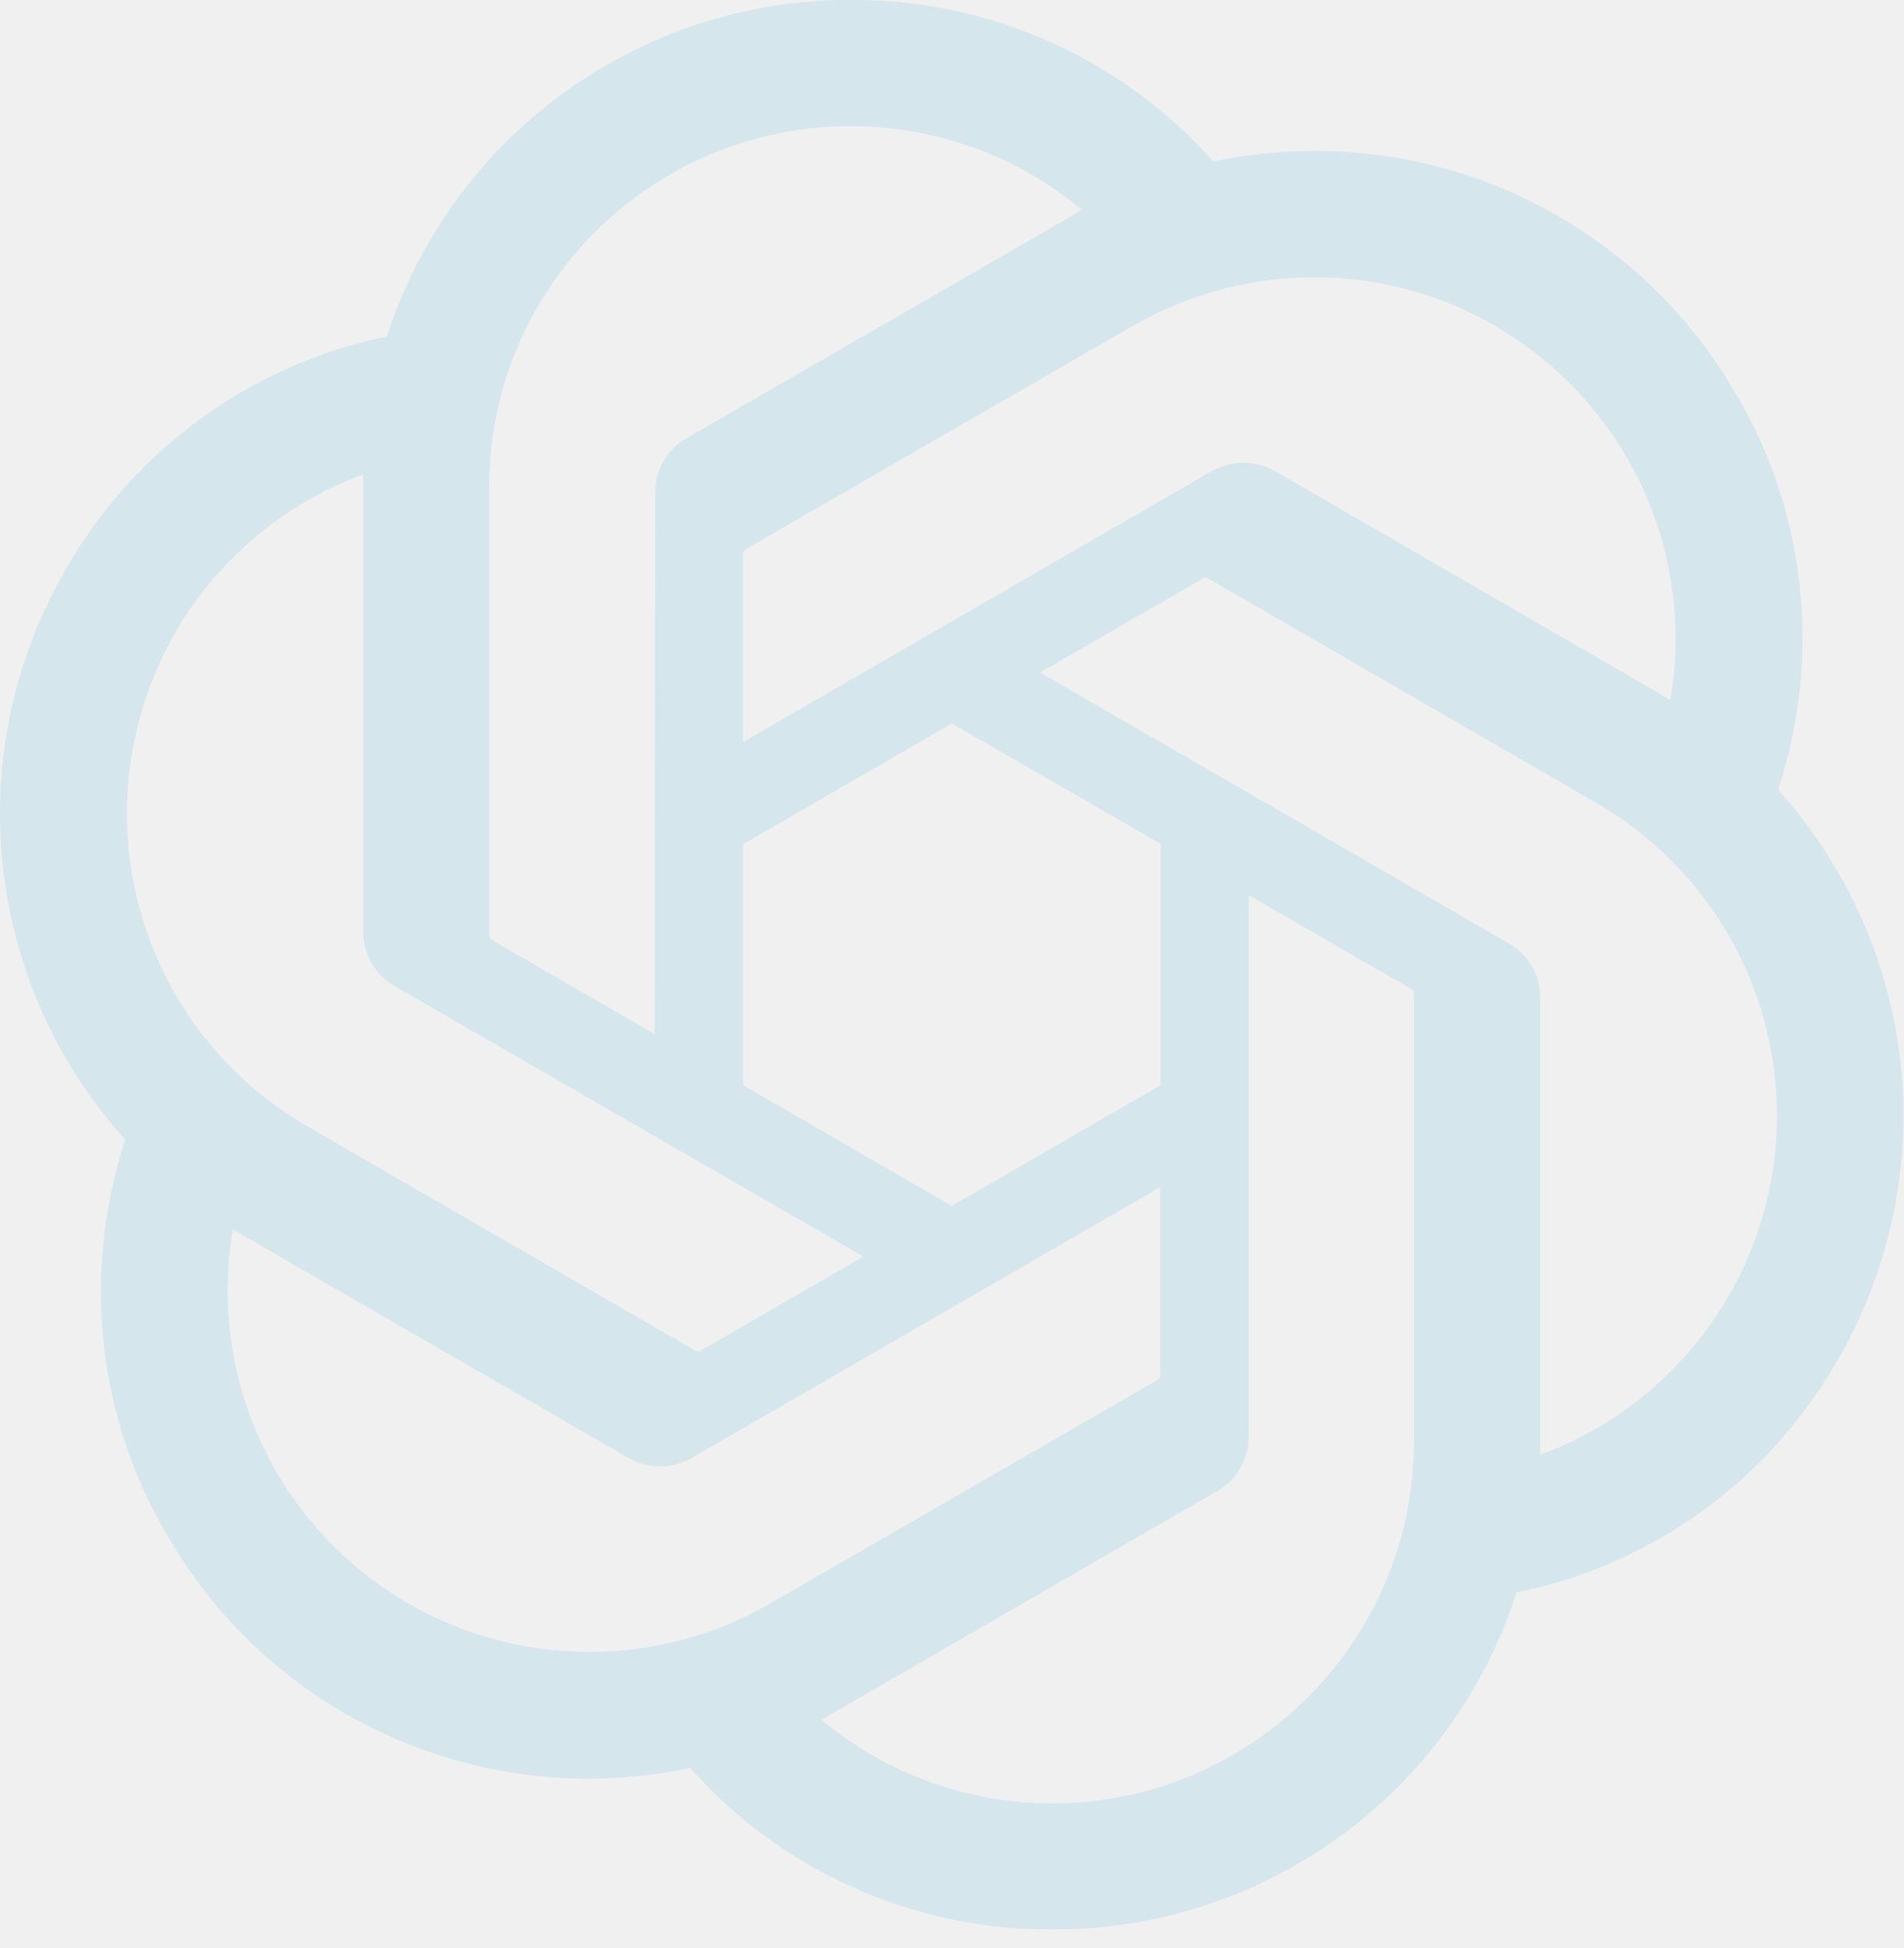
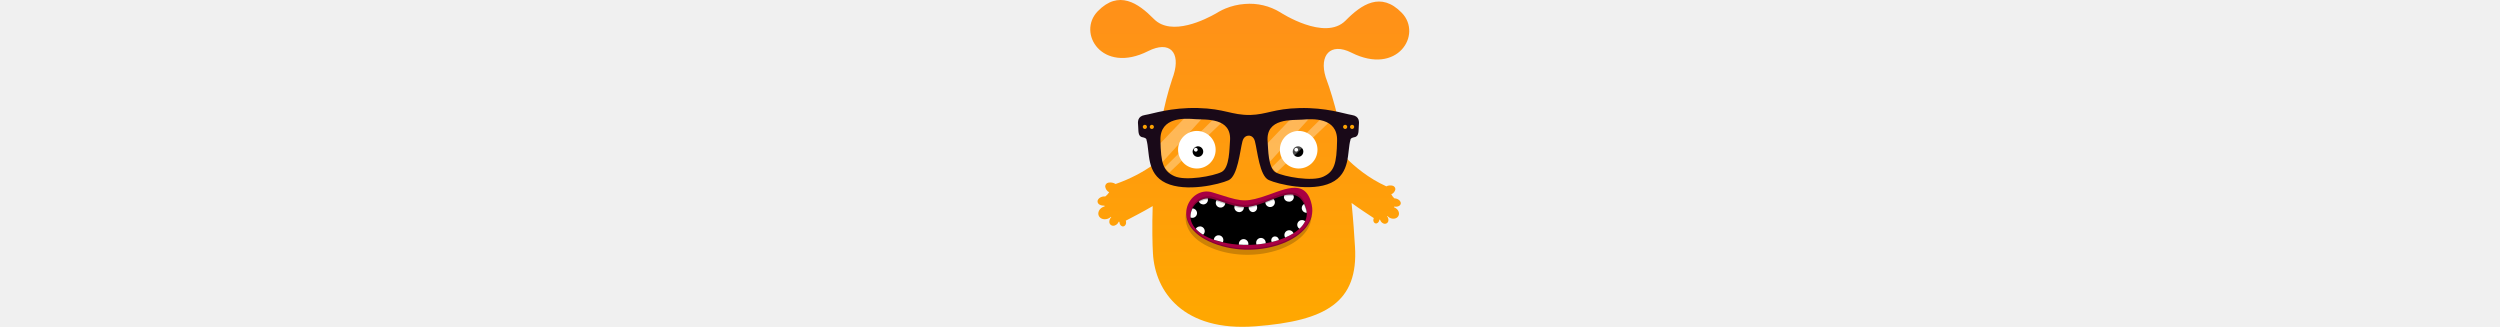
- <svg xmlns="http://www.w3.org/2000/svg" xmlns:xlink="http://www.w3.org/1999/xlink" width="43" height="44" fill="none" viewBox="0 0 43 44">
-   <defs>
-     <rect id="path_0" width="43" height="43.58" x="0" y="0" />
+ <svg xmlns="http://www.w3.org/2000/svg" height="40" node-id="1" sillyvg="true" template-height="313" template-width="30" version="1.1" viewBox="0 0 306 313" width="306">
+   <defs node-id="24">
+     <linearGradient gradientUnits="userSpaceOnUse" id="linear-gradient" node-id="5" spreadMethod="pad" x1="152.77" x2="152.77" y1="313.11" y2="0">
+       <stop offset="0" stop-color="#ffa800" />
+       <stop offset="1" stop-color="#ff9019" />
+     </linearGradient>
  </defs>
-   <g opacity="1" transform="translate(0 0.000001981943) rotate(0 21.5 21.79007)">
-     <mask id="bg-mask-0" fill="#fff">
-       <use xlink:href="#path_0" />
-     </mask>
-     <g mask="url(#bg-mask-0)">
-       <path id="分组 1" fill-rule="evenodd" style="fill:#8bcae0" d="M40.17 17.84L40.17 17.84C40.53 16.73 40.72 15.57 40.72 14.41C40.72 12.48 40.21 10.58 39.23 8.92C37.27 5.51 33.64 3.41 29.71 3.41C28.94 3.41 28.16 3.49 27.41 3.65C25.35 1.33 22.39 0 19.29 0L19.22 0L19.19 0C14.43 0 10.21 3.07 8.74 7.6C5.68 8.23 3.03 10.15 1.48 12.87C0.51 14.54 0 16.45 0 18.38C0 21.1 1.01 23.73 2.83 25.74C2.47 26.85 2.28 28.01 2.28 29.17C2.28 31.1 2.79 33 3.77 34.66C6.14 38.8 10.92 40.93 15.59 39.93C17.65 42.25 20.61 43.58 23.71 43.58L23.78 43.58L23.81 43.58C28.57 43.58 32.8 40.51 34.26 35.97C37.33 35.35 39.97 33.43 41.52 30.71C42.49 29.03 43 27.13 43 25.2C43 22.48 41.99 19.86 40.17 17.84Z M18.817 38.695C18.727 38.745 18.647 38.795 18.557 38.845C20.017 40.065 21.867 40.735 23.777 40.735L23.787 40.735C28.287 40.725 31.937 37.065 31.947 32.565L31.947 22.435C31.937 22.385 31.907 22.355 31.877 22.335L28.207 20.215L28.207 32.455C28.207 32.965 27.937 33.435 27.487 33.685L18.817 38.695Z M17.393 36.223L26.163 31.163C26.203 31.133 26.223 31.093 26.223 31.053L26.213 31.053L26.213 26.813L15.623 32.933C15.183 33.183 14.643 33.183 14.203 32.933L5.523 27.923C5.443 27.873 5.323 27.803 5.263 27.763C5.183 28.223 5.143 28.693 5.143 29.163C5.143 30.593 5.523 31.993 6.233 33.233L6.233 33.233C7.703 35.763 10.393 37.313 13.313 37.313C14.743 37.313 16.153 36.943 17.393 36.223Z M8.206 11.013C8.206 10.923 8.206 10.783 8.206 10.713C6.416 11.373 4.906 12.643 3.956 14.293L3.956 14.293C3.246 15.533 2.866 16.943 2.866 18.373C2.866 21.293 4.416 23.983 6.946 25.443L15.716 30.513C15.756 30.533 15.806 30.533 15.836 30.503L19.506 28.383L8.916 22.273C8.476 22.023 8.206 21.553 8.206 21.043L8.206 21.033L8.206 11.013Z M36.055 18.13L27.285 13.06C27.245 13.04 27.195 13.05 27.165 13.07L23.495 15.19L34.085 21.31C34.525 21.56 34.795 22.02 34.795 22.53C34.795 22.53 34.795 22.54 34.795 22.54L34.795 32.86C38.005 31.68 40.145 28.62 40.145 25.2C40.145 22.28 38.585 19.59 36.055 18.13Z M16.834 12.412C16.805 12.442 16.785 12.482 16.785 12.522L16.785 12.522L16.785 16.762L27.375 10.642C27.595 10.522 27.845 10.452 28.095 10.452C28.345 10.452 28.584 10.522 28.805 10.642L37.484 15.662C37.565 15.712 37.654 15.762 37.734 15.812L37.734 15.812C37.815 15.352 37.855 14.892 37.855 14.432C37.855 9.922 34.194 6.262 29.684 6.262C28.255 6.262 26.855 6.642 25.605 7.352L16.834 12.412Z M19.221 2.849C14.711 2.849 11.051 6.499 11.051 11.009L11.051 21.139C11.061 21.189 11.081 21.219 11.121 21.239L14.791 23.359L14.801 11.129L14.801 11.119C14.801 10.619 15.071 10.149 15.511 9.899L24.191 4.889C24.261 4.839 24.381 4.779 24.441 4.739C22.981 3.519 21.131 2.849 19.221 2.849Z M16.783 24.51L21.503 27.24L26.223 24.51L26.223 19.06L21.503 16.34L16.783 19.07L16.783 24.51Z" opacity=".27" transform="translate(0 0) rotate(0 21.5 21.79007)" />
+   <g node-id="65">
+     <path d="M 250.21 50.46 C 294.21 72.64 318.47 33.00 298.39 12.29 C 278.31 -8.42 259.70 4.29 244.59 19.66 C 224.70 39.85 182.00 11.81 182.00 11.81 L 182.00 11.81 C 171.78 5.57 159.84 2.76 147.91 3.81 C 141.57 4.27 135.34 5.74 129.46 8.17 C 128.46 8.60 127.40 9.06 126.39 9.55 C 125.38 10.04 124.31 10.60 123.29 11.17 L 123.29 11.17 L 123.13 11.27 C 122.28 11.75 121.45 12.27 120.63 12.77 C 111.00 18.27 77.84 35.34 60.94 18.18 C 45.84 2.85 27.22 -9.90 7.14 10.81 C -12.94 31.52 11.29 71.17 55.33 49.00 C 76.00 38.55 86.73 49.91 79.80 71.90 C 79.41 72.99 79.04 74.08 78.67 75.18 L 78.50 75.63 C 78.50 75.78 78.41 75.92 78.38 76.04 C 70.00 101.15 65.19 129.67 62.50 156.29 C 50.81 164.80 37.92 171.52 24.25 176.23 C 22.23 174.95 19.80 174.48 17.45 174.92 C 15.74 175.22 14.45 176.63 14.29 178.36 C 14.48 180.82 15.92 183.01 18.11 184.15 C 17.12 185.68 15.87 187.03 14.43 188.15 C 13.87 188.10 13.30 188.10 12.74 188.15 C 9.28 188.57 6.74 190.86 7.00 193.27 C 7.26 195.68 10.16 197.19 13.50 196.89 L 13.83 197.69 C 10.51 198.48 7.83 201.23 7.71 204.35 C 7.59 208.02 11.05 210.61 15.31 209.88 C 16.97 209.60 18.52 208.84 19.75 207.69 L 20.11 208.09 C 19.01 209.14 18.35 210.57 18.27 212.09 C 18.13 213.41 18.70 214.71 19.77 215.50 C 20.84 216.30 22.24 216.48 23.47 215.97 C 25.20 215.38 26.58 214.06 27.24 212.35 C 27.49 212.40 27.75 212.43 28.01 212.46 C 27.98 212.74 27.98 213.01 28.01 213.29 C 28.27 215.47 29.89 217.07 31.63 216.86 C 33.37 216.65 34.58 214.71 34.32 212.52 C 34.27 212.11 34.17 211.71 34.02 211.32 C 34.33 211.18 34.65 211.02 35.02 210.85 C 41.02 207.64 49.90 203.24 59.79 197.39 C 59.13 217.39 59.52 233.65 60.04 242.74 C 62.14 279.52 89.21 317.74 157.90 312.57 C 226.59 307.40 256.80 289.00 253.56 236.29 C 252.95 226.35 252.01 211.64 250.28 194.37 C 258.42 200.37 265.78 205.00 270.78 208.37 C 271.06 208.55 271.33 208.72 271.59 208.87 C 271.43 209.19 271.30 209.52 271.22 209.87 C 270.78 211.78 271.67 213.62 273.22 213.97 C 274.77 214.32 276.35 213.04 276.78 211.12 C 276.84 210.88 276.87 210.63 276.89 210.38 C 277.12 210.38 277.35 210.38 277.58 210.38 C 278.01 211.95 279.10 213.25 280.58 213.94 C 281.63 214.50 282.91 214.47 283.93 213.86 C 284.95 213.24 285.58 212.13 285.58 210.94 C 285.65 209.57 285.20 208.23 284.31 207.19 L 284.67 206.87 C 285.66 208.01 286.96 208.83 288.42 209.22 C 292.14 210.22 295.42 208.22 295.69 204.99 C 295.89 202.21 293.74 199.52 290.86 198.52 C 290.99 198.29 291.11 198.06 291.23 197.83 C 294.17 198.41 296.88 197.26 297.35 195.21 C 297.82 193.16 295.75 190.83 292.71 190.14 C 292.22 190.03 291.71 189.97 291.21 189.95 C 290.03 188.83 289.05 187.52 288.31 186.07 C 290.36 185.25 291.84 183.44 292.24 181.27 C 292.26 179.72 291.24 178.35 289.75 177.92 C 287.70 177.31 285.49 177.51 283.58 178.47 C 266.58 170.76 253.37 159.69 244.68 150.92 C 240.52 125.13 234.45 97.92 225.48 73.92 C 219.05 52.92 230.00 40.27 250.21 50.46 Z" fill="url(#linear-gradient)" fill-rule="evenodd" group-id="1" node-id="35" stroke="none" target-height="327.64" target-width="331.41" target-x="-12.94" target-y="-9.9" />
+     <path d="M 163.73 188.93 C 146.34 194.16 143.04 192.41 116.87 184.22 C 94.87 177.32 73.48 215.22 117.70 232.91 C 161.92 250.60 219.13 228.40 212.12 196.14 C 206.15 168.62 183.44 183.00 163.73 188.93 Z" fill="#a80043" fill-rule="evenodd" group-id="1" node-id="37" stroke="none" target-height="81.98" target-width="145.65" target-x="73.48" target-y="168.62" />
+     <path d="M 162.00 195.61 C 146.35 200.61 142.21 198.70 118.44 190.87 C 98.65 184.36 78.98 217.07 120.00 230.18 C 161.02 243.29 213.74 225.33 206.75 200.55 C 199.76 175.77 179.75 190.00 162.00 195.61 Z" fill="#000000" fill-rule="evenodd" group-id="1" node-id="39" stroke="none" target-height="67.52" target-width="134.76" target-x="78.98" target-y="175.77" />
+     <path d="M 207.41 203.78 C 207.20 203.79 206.99 203.79 206.78 203.78 C 204.41 203.59 202.58 201.62 202.56 199.25 C 202.57 197.60 203.47 196.09 204.92 195.31 C 205.70 196.99 206.34 198.73 206.83 200.51 C 207.13 201.58 207.33 202.67 207.41 203.78 Z M 202.80 210.78 C 203.90 210.79 204.97 211.19 205.80 211.91 C 204.45 214.63 202.59 217.07 200.33 219.09 C 198.63 218.02 197.84 215.95 198.41 214.02 C 198.97 212.09 200.75 210.76 202.76 210.78 Z M 186.70 227.57 C 185.74 226.12 185.69 224.26 186.56 222.76 C 187.44 221.26 189.09 220.40 190.83 220.53 C 192.56 220.66 194.06 221.77 194.70 223.38 C 192.15 224.97 189.47 226.36 186.70 227.53 Z M 176.82 194.14 C 176.72 195.34 176.15 196.45 175.23 197.23 C 174.31 198.01 173.12 198.39 171.92 198.29 C 169.55 198.10 167.72 196.13 167.70 193.76 C 167.70 193.71 167.70 193.67 167.70 193.62 C 170.29 192.62 172.89 191.57 175.45 190.57 C 176.41 191.48 176.91 192.78 176.82 194.10 Z M 176.99 226.44 C 178.92 226.43 180.53 227.92 180.65 229.85 C 178.46 230.57 176.17 231.22 173.82 231.79 C 173.51 231.25 173.35 230.65 173.35 230.03 C 173.34 229.06 173.73 228.13 174.41 227.45 C 175.10 226.77 176.03 226.39 177.00 226.40 Z M 167.99 232.87 C 167.99 232.91 167.99 232.95 167.99 232.99 C 165.14 233.50 162.20 233.89 159.22 234.16 C 159.00 233.63 158.89 233.06 158.89 232.49 C 158.87 230.80 159.79 229.24 161.27 228.43 C 162.76 227.62 164.56 227.70 165.97 228.63 C 167.38 229.56 168.17 231.19 168.01 232.87 Z M 159.82 199.00 C 159.81 200.13 159.34 201.21 158.52 201.99 C 157.70 202.77 156.60 203.18 155.47 203.14 C 153.25 202.81 151.63 200.86 151.72 198.62 C 151.71 198.43 151.71 198.23 151.72 198.04 C 154.27 197.69 156.79 197.14 159.25 196.40 C 159.67 197.20 159.87 198.10 159.82 199.00 Z M 151.44 234.00 C 151.43 234.16 151.40 234.32 151.37 234.48 C 148.37 234.53 145.37 234.48 142.37 234.24 C 142.34 234.03 142.32 233.83 142.32 233.62 C 142.30 231.93 143.22 230.37 144.70 229.56 C 146.19 228.75 147.99 228.83 149.40 229.76 C 150.81 230.69 151.60 232.32 151.44 234.00 Z M 118.37 229.51 C 118.59 227.00 120.80 225.14 123.31 225.37 C 125.83 225.59 127.68 227.80 127.46 230.31 C 127.42 230.90 127.26 231.47 127.00 232.00 C 124.67 231.46 122.35 230.83 120.08 230.11 C 119.49 230.00 118.93 229.77 118.37 229.57 Z M 105.06 216.83 C 106.33 216.82 107.55 217.34 108.42 218.26 C 109.29 219.19 109.73 220.43 109.64 221.70 C 109.55 222.89 108.99 223.99 108.08 224.77 C 105.49 223.23 103.13 221.33 101.08 219.13 C 101.90 217.72 103.43 216.86 105.06 216.89 Z M 102.26 204.49 C 102.16 205.69 101.59 206.80 100.67 207.58 C 99.75 208.36 98.56 208.74 97.36 208.64 C 96.92 208.60 96.48 208.50 96.07 208.34 C 95.82 205.33 96.41 202.31 97.79 199.62 C 99.05 199.64 100.25 200.18 101.10 201.11 C 101.94 202.05 102.37 203.29 102.26 204.55 Z M 107.81 195.73 C 106.05 195.58 104.53 194.44 103.89 192.80 C 106.46 191.09 109.45 190.11 112.53 189.95 C 112.69 190.48 112.75 191.03 112.71 191.58 C 112.63 192.79 112.07 193.92 111.15 194.72 C 110.22 195.51 109.02 195.89 107.81 195.79 Z M 129.31 194.66 C 129.21 195.86 128.64 196.97 127.72 197.75 C 126.80 198.53 125.61 198.91 124.41 198.80 C 122.04 198.61 120.21 196.65 120.19 194.28 C 120.19 193.32 120.50 192.39 121.07 191.62 C 124.14 192.62 126.86 193.53 129.31 194.32 C 129.31 194.49 129.32 194.60 129.31 194.72 Z M 142.24 203.10 C 139.87 202.91 138.04 200.95 138.02 198.58 C 138.02 198.02 138.13 197.47 138.33 196.95 C 141.21 197.71 144.16 198.14 147.13 198.25 C 147.15 198.49 147.15 198.72 147.13 198.96 C 147.05 200.17 146.49 201.30 145.57 202.09 C 144.65 202.88 143.45 203.26 142.24 203.16 Z M 190.24 193.10 C 187.73 193.21 185.61 191.27 185.49 188.76 C 185.49 188.17 185.62 187.59 185.87 187.05 C 188.61 186.35 191.46 186.16 194.27 186.48 C 194.73 187.15 194.98 187.95 194.98 188.76 C 194.95 189.98 194.42 191.14 193.52 191.98 C 192.62 192.81 191.42 193.24 190.20 193.18 Z" fill="#ffffff" fill-rule="evenodd" group-id="1" node-id="41" stroke="none" target-height="48.37" target-width="111.59" target-x="95.82" target-y="186.16" />
+     <g node-id="66">
+       <path d="M 211.91 205.53 C 205.98 231.71 156.66 247.34 117.50 231.65 C 99.32 224.36 92.34 213.35 91.91 203.52 C 89.27 214.52 94.82 228.93 116.91 237.79 C 159.05 254.67 213.00 235.29 211.91 205.53 Z M 118.40 192.05 C 142.17 199.87 146.31 201.76 161.96 196.79 C 179.75 191.14 199.72 176.94 206.71 201.72 C 207.05 202.92 207.26 204.16 207.32 205.41 C 207.70 203.09 207.55 200.72 206.90 198.46 C 199.90 173.67 179.90 187.87 162.15 193.52 C 146.50 198.52 142.35 196.60 118.59 188.78 C 107.06 184.99 95.59 194.50 96.10 205.70 C 97.67 196.00 108.00 188.63 118.40 192.05 Z" fill="#000000" fill-opacity="0.2" fill-rule="evenodd" group-id="1,2" node-id="45" stroke="none" target-height="81" target-width="123.73" target-x="89.27" target-y="173.67" />
    </g>
+     <path d="M 199.63 161.41 C 189.69 161.41 181.63 153.35 181.63 143.41 C 181.63 133.47 189.69 125.41 199.63 125.41 C 209.57 125.41 217.63 133.47 217.63 143.41 C 217.63 153.35 209.57 161.41 199.63 161.41 Z M 102.10 161.41 C 92.16 161.41 84.10 153.35 84.10 143.41 C 84.10 133.47 92.16 125.41 102.10 125.41 C 112.04 125.41 120.10 133.47 120.10 143.41 C 120.10 153.35 112.04 161.41 102.10 161.41 Z" fill="#ffffff" fill-rule="evenodd" group-id="1" node-id="48" stroke="none" target-height="36" target-width="133.53" target-x="84.1" target-y="125.41" />
+     <path d="M 199.00 140.12 C 196.94 140.12 195.08 141.36 194.30 143.26 C 193.51 145.17 193.95 147.36 195.40 148.81 C 196.86 150.27 199.05 150.70 200.95 149.91 C 202.86 149.12 204.09 147.26 204.09 145.20 C 204.09 143.85 203.55 142.56 202.60 141.60 C 201.64 140.65 200.35 140.12 199.00 140.12 Z M 103.11 140.12 C 100.30 140.12 98.02 142.40 98.02 145.21 C 98.02 148.02 100.30 150.30 103.11 150.30 C 105.92 150.30 108.20 148.02 108.20 145.21 C 108.20 142.41 105.95 140.14 103.15 140.12 Z" fill="#000000" fill-rule="evenodd" group-id="1" node-id="50" stroke="none" target-height="10.58" target-width="106.07" target-x="98.02" target-y="140.12" />
+     <path d="M 199.08 143.41 C 199.08 144.40 198.28 145.20 197.29 145.20 C 196.30 145.20 195.50 144.40 195.50 143.41 C 195.50 142.42 196.30 141.62 197.29 141.62 C 198.28 141.62 199.08 142.42 199.08 143.41 Z" fill="#ffffff" fill-rule="evenodd" group-id="1" node-id="52" stroke="none" target-height="3.58" target-width="3.58" target-x="195.5" target-y="141.62" />
+     <path d="M 102.90 143.41 C 102.90 144.14 102.47 144.80 101.80 145.08 C 101.12 145.36 100.35 145.21 99.83 144.70 C 99.31 144.18 99.16 143.41 99.44 142.73 C 99.71 142.06 100.37 141.62 101.10 141.62 C 102.09 141.62 102.89 142.42 102.90 143.41 Z" fill="#ffffff" fill-rule="evenodd" group-id="1" node-id="54" stroke="none" target-height="3.74" target-width="3.74" target-x="99.16" target-y="141.62" />
+     <path d="M 178.32 165.31 L 173.73 160.41 L 226.15 108.67 L 231.54 114.45 Z M 167.06 140.05 L 195.06 110.79 L 209.72 113.45 L 171.05 156.00 Z M 71.15 160.41 L 123.57 108.67 L 128.96 114.45 L 75.74 165.31 Z M 64.48 140.05 L 92.48 110.79 L 107.14 113.45 L 68.47 156.00 Z" fill="#ffffff" fill-opacity="0.3" fill-rule="evenodd" group-id="1,3" node-id="58" stroke="none" target-height="56.64" target-width="167.06" target-x="64.48" target-y="108.67" />
+     <path d="M 257.21 120.74 C 256.80 124.79 257.72 130.52 253.21 131.35 C 248.70 132.18 249.21 134.00 249.21 134.00 C 245.90 145.28 249.68 166.15 230.64 175.10 C 211.60 184.05 179.78 176.43 170.97 172.45 C 162.16 168.47 160.14 144.67 157.71 135.33 C 156.63 131.20 154.11 130.09 152.19 129.88 C 150.19 129.88 147.01 130.57 145.76 135.39 C 143.32 144.77 141.29 168.65 132.43 172.64 C 123.57 176.63 91.61 184.28 72.48 175.30 C 53.35 166.32 57.20 145.37 53.88 134.06 C 53.88 134.06 54.39 132.23 49.88 131.40 C 45.37 130.57 46.30 124.81 45.88 120.76 C 45.46 116.71 44.99 111.29 52.54 110.12 C 60.09 108.95 77.09 102.82 103.17 103.47 C 129.01 104.11 135.17 110.34 153.32 110.12 C 169.15 109.66 175.96 104.12 200.18 103.51 C 226.18 102.86 243.06 108.97 250.57 110.14 C 258.08 111.31 257.63 116.70 257.21 120.74 Z M 100.51 114.11 C 90.98 113.35 66.78 111.66 67.21 134.11 C 67.64 156.56 69.92 163.82 80.53 168.70 C 91.14 173.58 118.04 168.70 125.82 164.70 C 133.60 160.70 133.24 141.57 133.82 135.44 C 136.00 112.07 110.00 114.87 100.51 114.11 Z M 203.15 114.57 C 193.64 115.33 167.72 112.57 169.91 135.91 C 170.49 142.06 170.12 161.28 177.91 165.26 C 185.70 169.24 212.53 174.15 223.12 169.26 C 233.71 164.37 235.99 157.05 236.41 134.58 C 236.83 112.11 212.67 113.81 203.15 114.57 Z" fill="#190918" fill-rule="evenodd" group-id="1" node-id="61" stroke="none" target-height="81.46" target-width="213.09" target-x="44.99" target-y="102.82" />
+     <path d="M 244.14 119.53 C 243.04 119.53 242.14 120.43 242.14 121.53 C 242.14 122.63 243.04 123.53 244.14 123.53 C 245.24 123.53 246.14 122.63 246.14 121.53 C 246.14 120.43 245.24 119.53 244.14 119.53 Z M 250.80 119.53 C 249.70 119.53 248.80 120.43 248.80 121.53 C 248.80 122.63 249.70 123.53 250.80 123.53 C 251.90 123.53 252.80 122.63 252.80 121.53 C 252.80 120.43 251.90 119.53 250.80 119.53 Z M 52.30 119.53 C 51.20 119.53 50.30 120.43 50.30 121.53 C 50.30 122.63 51.20 123.53 52.30 123.53 C 53.40 123.53 54.30 122.63 54.30 121.53 C 54.30 120.43 53.40 119.53 52.30 119.53 Z M 58.96 119.53 C 57.86 119.53 56.96 120.43 56.96 121.53 C 56.96 122.63 57.86 123.53 58.96 123.53 C 60.06 123.53 60.96 122.63 60.96 121.53 C 60.96 120.44 60.09 119.55 59.00 119.53 Z" fill="#fca203" fill-rule="evenodd" group-id="1" node-id="63" stroke="none" target-height="4" target-width="202.5" target-x="50.3" target-y="119.53" />
  </g>
</svg>
